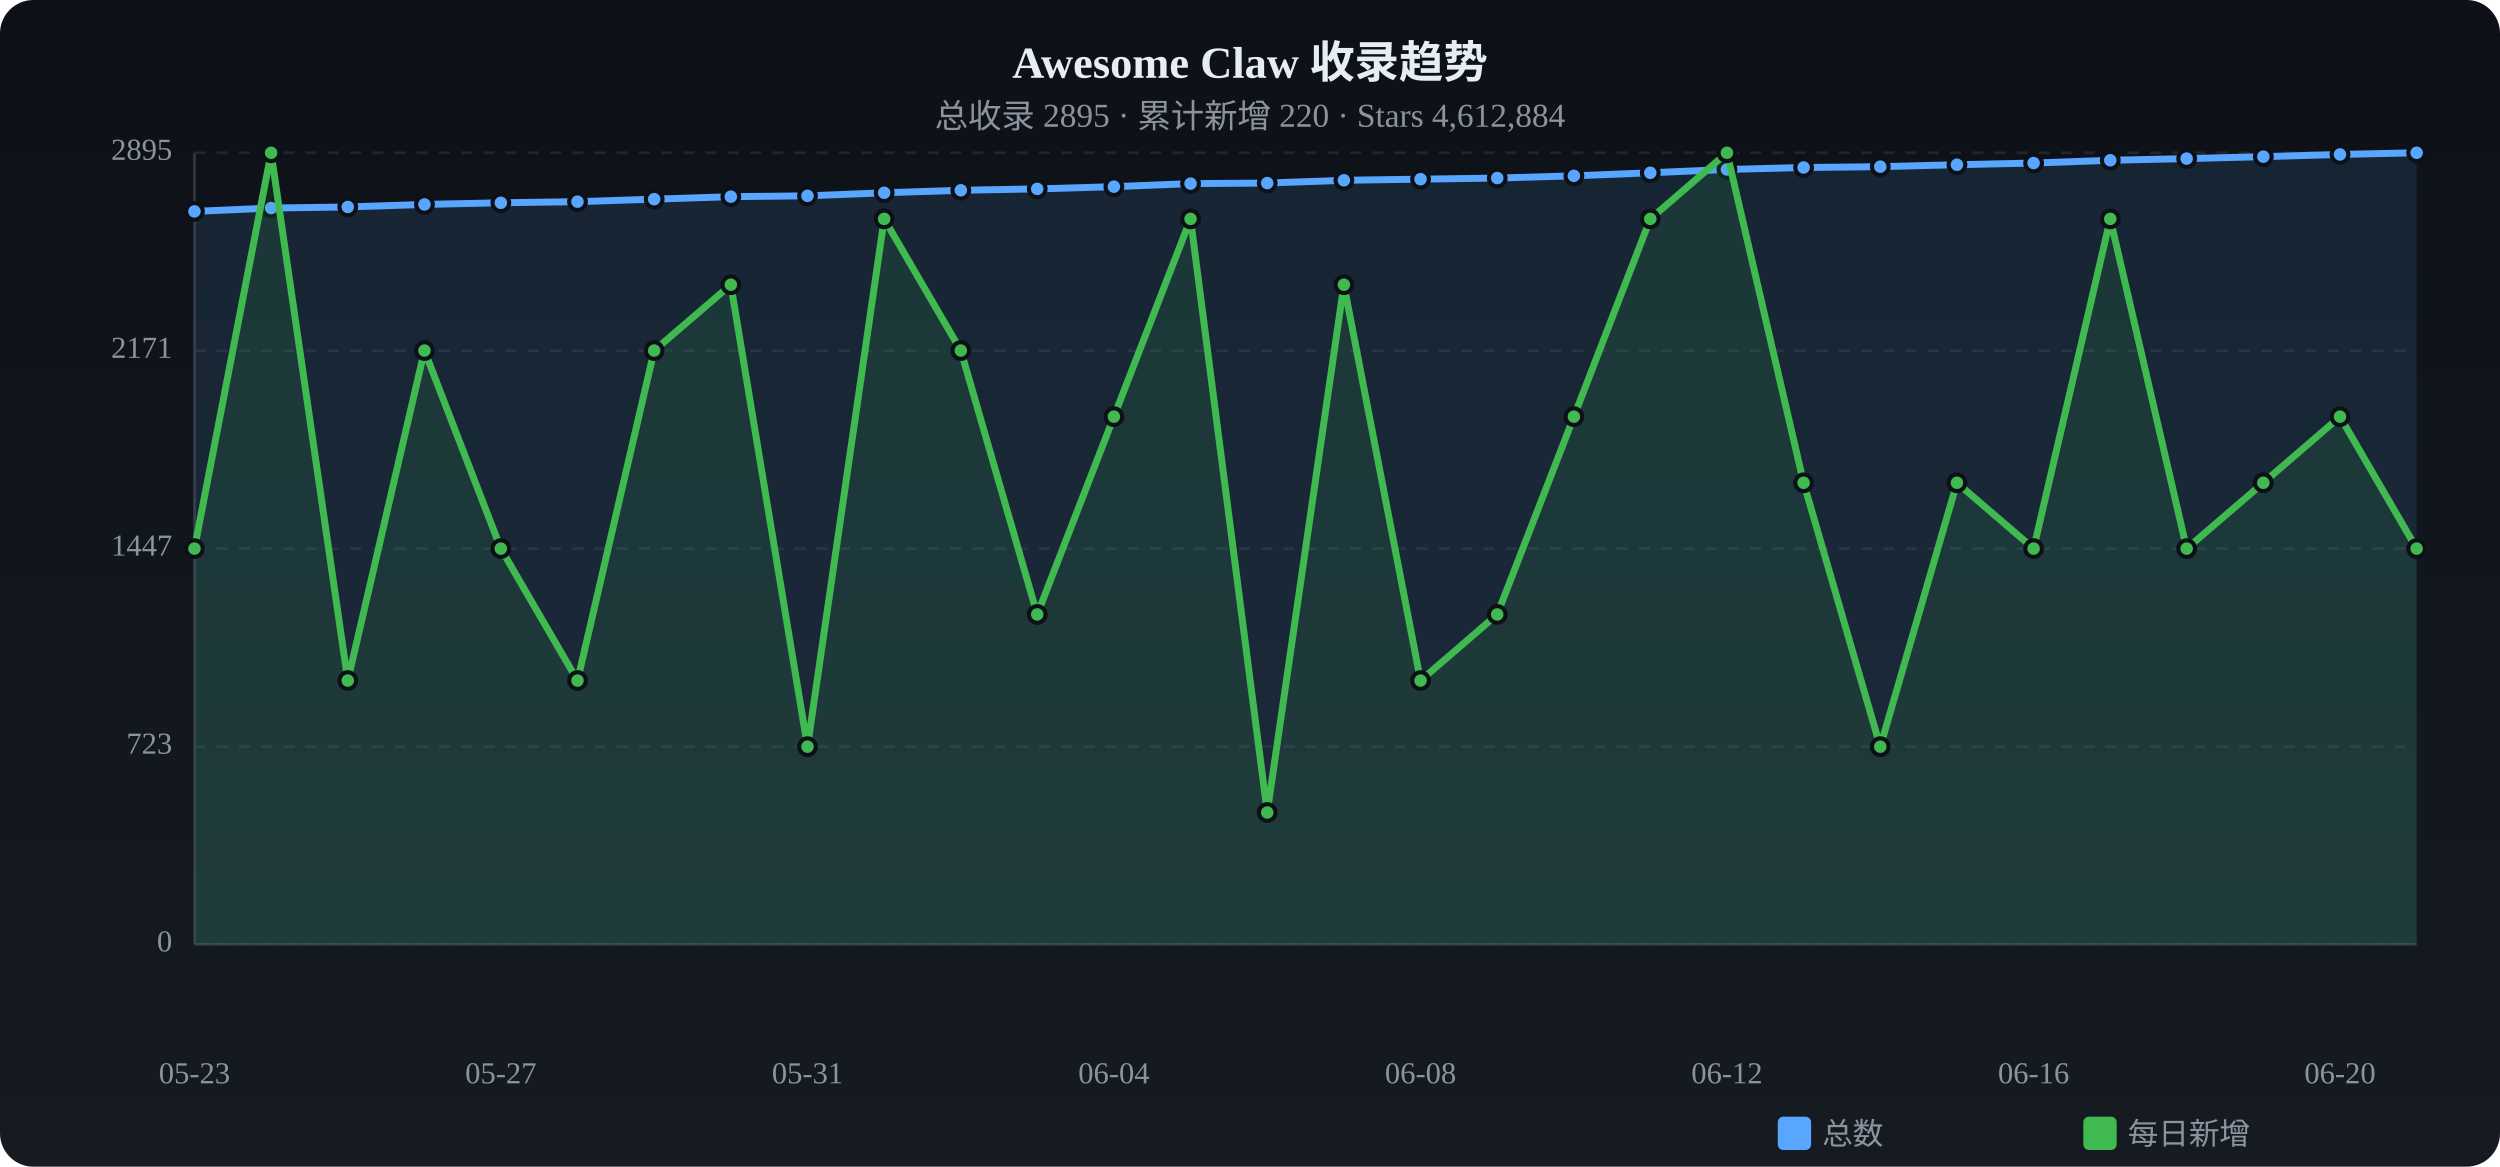
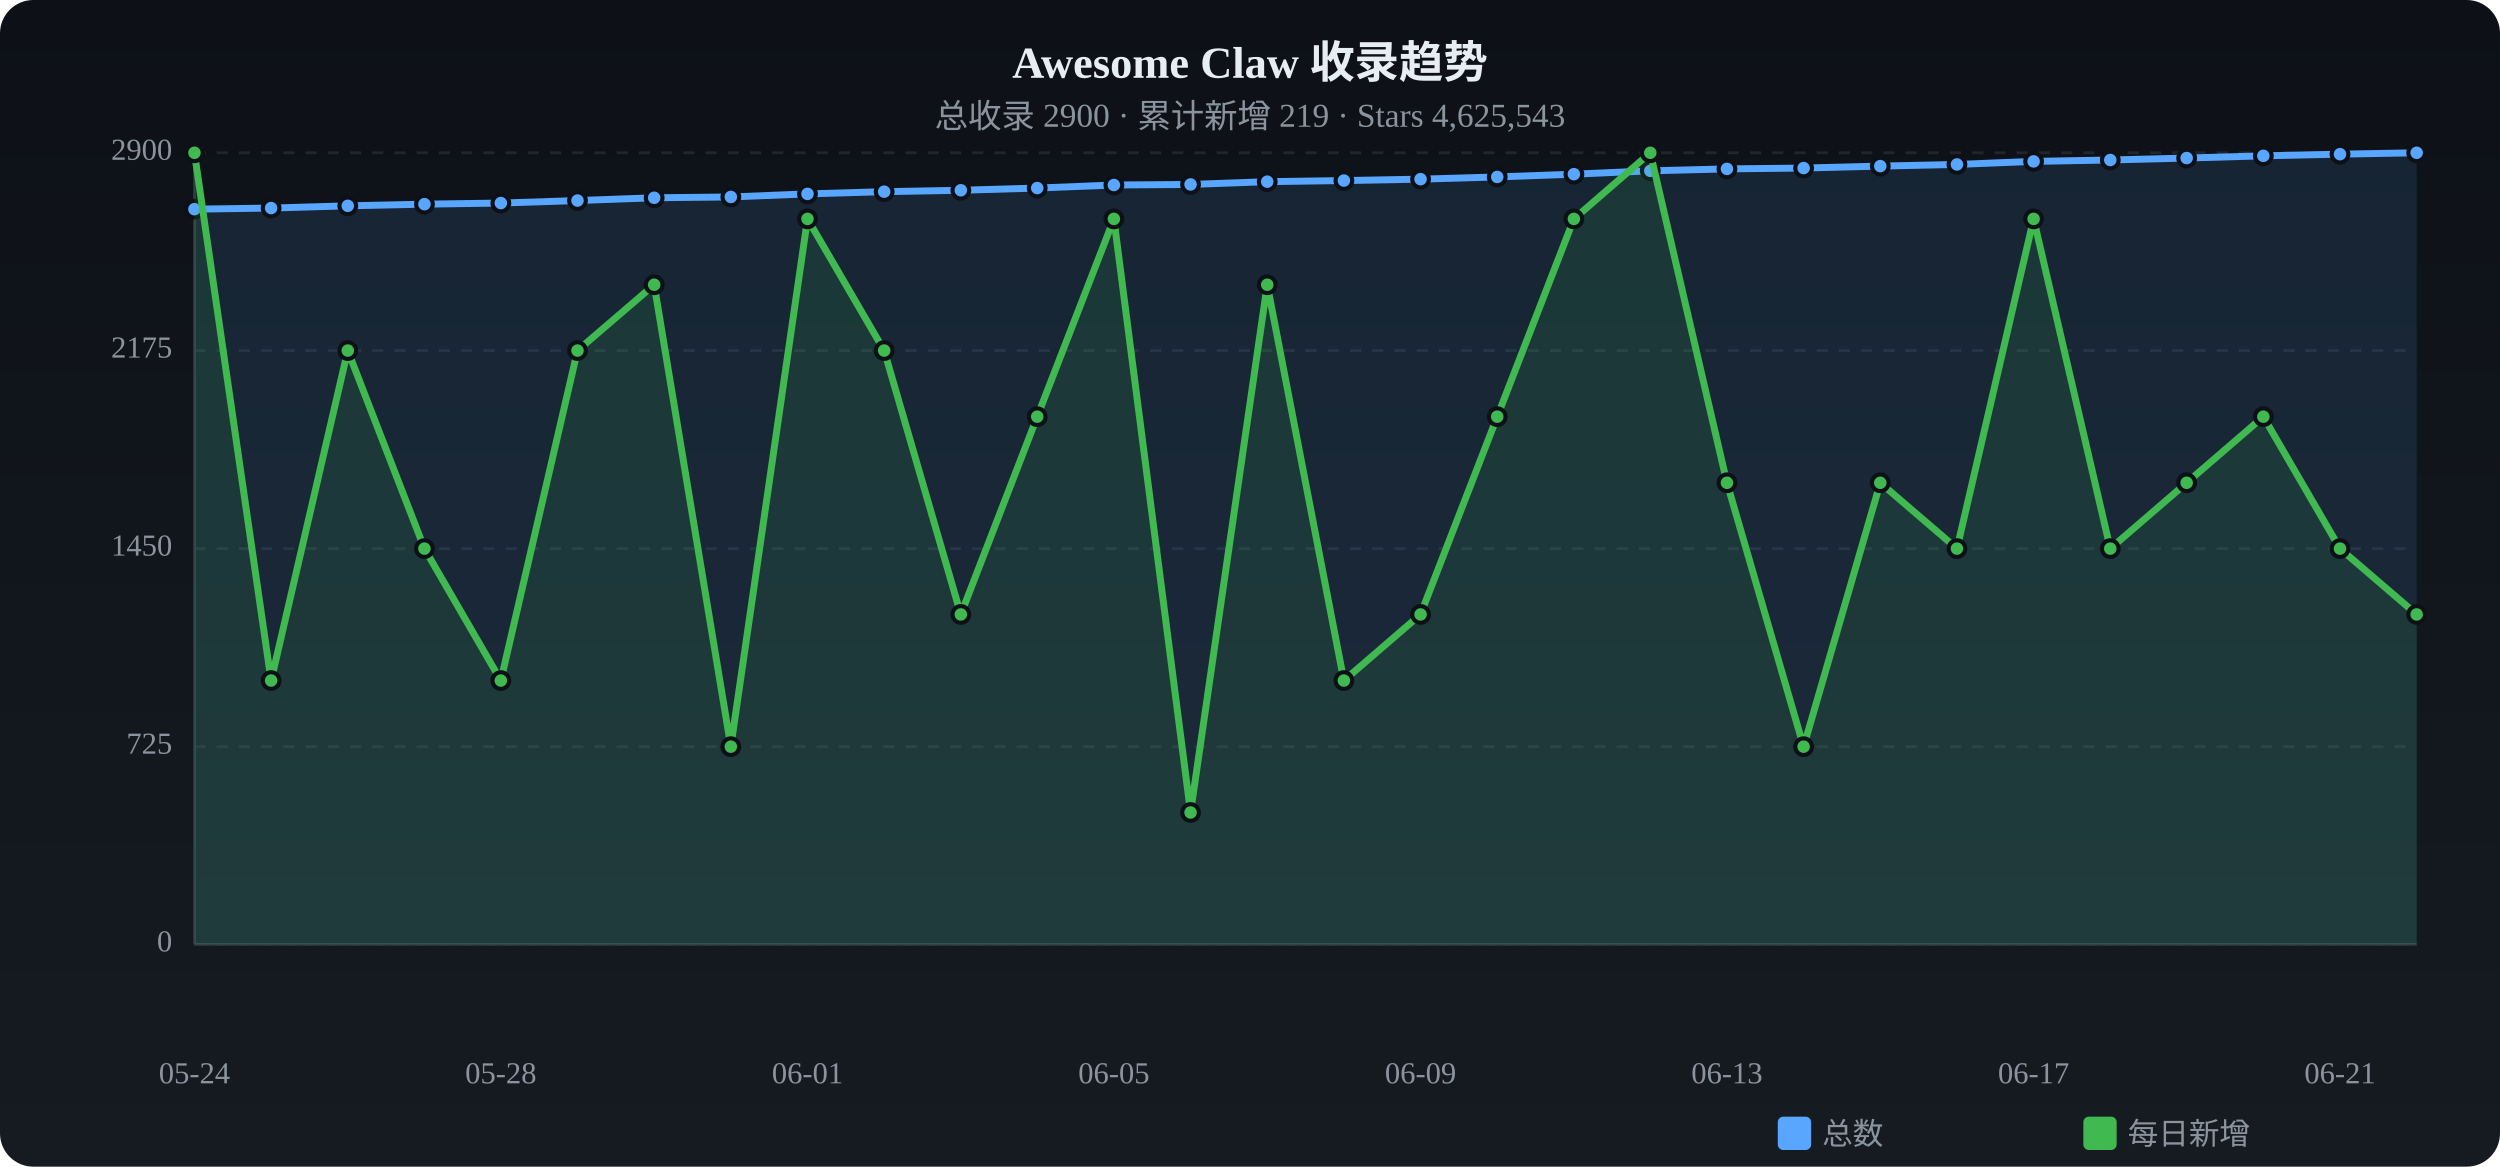
<svg xmlns="http://www.w3.org/2000/svg" viewBox="0 0 900 420" width="900" height="420">
  <defs>
    <linearGradient id="tbg" x1="0%" y1="0%" x2="0%" y2="100%">
      <stop offset="0%" stop-color="#0d1117" />
      <stop offset="100%" stop-color="#161b22" />
    </linearGradient>
  </defs>
  <rect width="900" height="420" rx="12" fill="url(#tbg)" />
  <text x="450.0" y="28" text-anchor="middle" fill="#e6edf3" font-size="16" font-weight="bold">Awesome Claw 收录趋势</text>
-   <text x="450.0" y="46" text-anchor="middle" fill="#8b949e" font-size="12">总收录 2895 · 累计新增 220 · Stars 4,612,884</text>
+   <text x="450.0" y="46" text-anchor="middle" fill="#8b949e" font-size="12">总收录 2900 · 累计新增 219 · Stars 4,625,543</text>
  <text x="62" y="340.0" text-anchor="end" fill="#8b949e" font-size="11" dominant-baseline="middle">0</text>
  <line x1="70" y1="340.0" x2="870" y2="340.0" stroke="#21262d" stroke-dasharray="4 4" />
-   <text x="62" y="268.8" text-anchor="end" fill="#8b949e" font-size="11" dominant-baseline="middle">723</text>
+   <text x="62" y="268.8" text-anchor="end" fill="#8b949e" font-size="11" dominant-baseline="middle">725</text>
  <line x1="70" y1="268.8" x2="870" y2="268.8" stroke="#21262d" stroke-dasharray="4 4" />
-   <text x="62" y="197.5" text-anchor="end" fill="#8b949e" font-size="11" dominant-baseline="middle">1447</text>
+   <text x="62" y="197.5" text-anchor="end" fill="#8b949e" font-size="11" dominant-baseline="middle">1450</text>
  <line x1="70" y1="197.5" x2="870" y2="197.5" stroke="#21262d" stroke-dasharray="4 4" />
-   <text x="62" y="126.3" text-anchor="end" fill="#8b949e" font-size="11" dominant-baseline="middle">2171</text>
-   <line x1="70" y1="126.3" x2="870" y2="126.3" stroke="#21262d" stroke-dasharray="4 4" />
-   <text x="62" y="55.0" text-anchor="end" fill="#8b949e" font-size="11" dominant-baseline="middle">2895</text>
+   <text x="62" y="126.2" text-anchor="end" fill="#8b949e" font-size="11" dominant-baseline="middle">2175</text>
+   <line x1="70" y1="126.2" x2="870" y2="126.2" stroke="#21262d" stroke-dasharray="4 4" />
+   <text x="62" y="55.0" text-anchor="end" fill="#8b949e" font-size="11" dominant-baseline="middle">2900</text>
  <line x1="70" y1="55.0" x2="870" y2="55.0" stroke="#21262d" stroke-dasharray="4 4" />
  <line x1="70" y1="55" x2="70" y2="340" stroke="#30363d" />
  <line x1="70" y1="340" x2="870" y2="340" stroke="#30363d" />
-   <path d="M70.0,76.1 L97.6,74.9 L125.2,74.5 L152.8,73.6 L180.3,73.0 L207.9,72.6 L235.5,71.7 L263.1,70.8 L290.7,70.5 L318.3,69.4 L345.9,68.5 L373.4,68.0 L401.0,67.2 L428.6,66.1 L456.2,65.9 L483.8,64.9 L511.4,64.5 L539.0,64.1 L566.6,63.3 L594.1,62.2 L621.7,61.0 L649.3,60.3 L676.9,60.0 L704.5,59.3 L732.1,58.7 L759.7,57.7 L787.2,57.1 L814.8,56.4 L842.4,55.6 L870.0,55.0 L870.0,340 L70.0,340 Z" fill="#58a6ff" opacity="0.12" />
-   <polyline points="70.0,76.1 97.6,74.9 125.2,74.5 152.8,73.6 180.3,73.0 207.9,72.6 235.5,71.7 263.1,70.8 290.7,70.5 318.3,69.4 345.9,68.5 373.4,68.0 401.0,67.2 428.6,66.1 456.2,65.9 483.8,64.9 511.4,64.5 539.0,64.1 566.6,63.3 594.1,62.2 621.7,61.0 649.3,60.3 676.9,60.0 704.5,59.3 732.1,58.7 759.7,57.7 787.2,57.1 814.8,56.4 842.4,55.6 870.0,55.0" fill="none" stroke="#58a6ff" stroke-width="2.5" stroke-linecap="round" stroke-linejoin="round" />
-   <circle cx="70.0" cy="76.1" r="3" fill="#58a6ff" stroke="#0d1117" stroke-width="1.5" />
+   <path d="M70.0,75.3 L97.6,74.9 L125.2,74.1 L152.8,73.5 L180.3,73.1 L207.9,72.2 L235.5,71.2 L263.1,70.9 L290.7,69.8 L318.3,69.0 L345.9,68.5 L373.4,67.7 L401.0,66.6 L428.6,66.4 L456.2,65.4 L483.8,65.0 L511.4,64.5 L539.0,63.7 L566.6,62.7 L594.1,61.5 L621.7,60.8 L649.3,60.5 L676.9,59.8 L704.5,59.2 L732.1,58.1 L759.7,57.6 L787.2,56.9 L814.8,56.1 L842.4,55.5 L870.0,55.0 L870.0,340 L70.0,340 Z" fill="#58a6ff" opacity="0.12" />
+   <polyline points="70.0,75.3 97.6,74.9 125.2,74.1 152.8,73.5 180.3,73.1 207.9,72.2 235.5,71.2 263.1,70.9 290.7,69.8 318.3,69.0 345.9,68.5 373.4,67.7 401.0,66.6 428.6,66.4 456.2,65.4 483.8,65.0 511.4,64.5 539.0,63.7 566.6,62.7 594.1,61.5 621.7,60.8 649.3,60.5 676.9,59.8 704.5,59.2 732.1,58.1 759.7,57.6 787.2,56.9 814.8,56.1 842.4,55.5 870.0,55.0" fill="none" stroke="#58a6ff" stroke-width="2.5" stroke-linecap="round" stroke-linejoin="round" />
+   <circle cx="70.0" cy="75.3" r="3" fill="#58a6ff" stroke="#0d1117" stroke-width="1.5" />
  <circle cx="97.6" cy="74.9" r="3" fill="#58a6ff" stroke="#0d1117" stroke-width="1.5" />
-   <circle cx="125.2" cy="74.5" r="3" fill="#58a6ff" stroke="#0d1117" stroke-width="1.5" />
-   <circle cx="152.8" cy="73.6" r="3" fill="#58a6ff" stroke="#0d1117" stroke-width="1.5" />
-   <circle cx="180.3" cy="73.0" r="3" fill="#58a6ff" stroke="#0d1117" stroke-width="1.5" />
-   <circle cx="207.9" cy="72.6" r="3" fill="#58a6ff" stroke="#0d1117" stroke-width="1.5" />
-   <circle cx="235.5" cy="71.7" r="3" fill="#58a6ff" stroke="#0d1117" stroke-width="1.5" />
-   <circle cx="263.1" cy="70.8" r="3" fill="#58a6ff" stroke="#0d1117" stroke-width="1.5" />
-   <circle cx="290.7" cy="70.5" r="3" fill="#58a6ff" stroke="#0d1117" stroke-width="1.5" />
-   <circle cx="318.3" cy="69.4" r="3" fill="#58a6ff" stroke="#0d1117" stroke-width="1.5" />
+   <circle cx="125.2" cy="74.1" r="3" fill="#58a6ff" stroke="#0d1117" stroke-width="1.5" />
+   <circle cx="152.8" cy="73.5" r="3" fill="#58a6ff" stroke="#0d1117" stroke-width="1.5" />
+   <circle cx="180.3" cy="73.1" r="3" fill="#58a6ff" stroke="#0d1117" stroke-width="1.5" />
+   <circle cx="207.9" cy="72.2" r="3" fill="#58a6ff" stroke="#0d1117" stroke-width="1.5" />
+   <circle cx="235.5" cy="71.2" r="3" fill="#58a6ff" stroke="#0d1117" stroke-width="1.5" />
+   <circle cx="263.1" cy="70.9" r="3" fill="#58a6ff" stroke="#0d1117" stroke-width="1.5" />
+   <circle cx="290.7" cy="69.8" r="3" fill="#58a6ff" stroke="#0d1117" stroke-width="1.5" />
+   <circle cx="318.3" cy="69.0" r="3" fill="#58a6ff" stroke="#0d1117" stroke-width="1.5" />
  <circle cx="345.9" cy="68.5" r="3" fill="#58a6ff" stroke="#0d1117" stroke-width="1.5" />
-   <circle cx="373.4" cy="68.0" r="3" fill="#58a6ff" stroke="#0d1117" stroke-width="1.5" />
-   <circle cx="401.0" cy="67.2" r="3" fill="#58a6ff" stroke="#0d1117" stroke-width="1.5" />
-   <circle cx="428.6" cy="66.1" r="3" fill="#58a6ff" stroke="#0d1117" stroke-width="1.5" />
-   <circle cx="456.2" cy="65.9" r="3" fill="#58a6ff" stroke="#0d1117" stroke-width="1.5" />
-   <circle cx="483.8" cy="64.9" r="3" fill="#58a6ff" stroke="#0d1117" stroke-width="1.5" />
+   <circle cx="373.4" cy="67.7" r="3" fill="#58a6ff" stroke="#0d1117" stroke-width="1.5" />
+   <circle cx="401.0" cy="66.6" r="3" fill="#58a6ff" stroke="#0d1117" stroke-width="1.5" />
+   <circle cx="428.6" cy="66.4" r="3" fill="#58a6ff" stroke="#0d1117" stroke-width="1.5" />
+   <circle cx="456.2" cy="65.4" r="3" fill="#58a6ff" stroke="#0d1117" stroke-width="1.5" />
+   <circle cx="483.8" cy="65.0" r="3" fill="#58a6ff" stroke="#0d1117" stroke-width="1.5" />
  <circle cx="511.4" cy="64.5" r="3" fill="#58a6ff" stroke="#0d1117" stroke-width="1.5" />
-   <circle cx="539.0" cy="64.1" r="3" fill="#58a6ff" stroke="#0d1117" stroke-width="1.5" />
-   <circle cx="566.6" cy="63.3" r="3" fill="#58a6ff" stroke="#0d1117" stroke-width="1.5" />
-   <circle cx="594.1" cy="62.2" r="3" fill="#58a6ff" stroke="#0d1117" stroke-width="1.5" />
-   <circle cx="621.7" cy="61.0" r="3" fill="#58a6ff" stroke="#0d1117" stroke-width="1.5" />
-   <circle cx="649.3" cy="60.3" r="3" fill="#58a6ff" stroke="#0d1117" stroke-width="1.5" />
-   <circle cx="676.9" cy="60.0" r="3" fill="#58a6ff" stroke="#0d1117" stroke-width="1.5" />
-   <circle cx="704.5" cy="59.3" r="3" fill="#58a6ff" stroke="#0d1117" stroke-width="1.5" />
-   <circle cx="732.1" cy="58.7" r="3" fill="#58a6ff" stroke="#0d1117" stroke-width="1.5" />
-   <circle cx="759.7" cy="57.7" r="3" fill="#58a6ff" stroke="#0d1117" stroke-width="1.5" />
-   <circle cx="787.2" cy="57.1" r="3" fill="#58a6ff" stroke="#0d1117" stroke-width="1.5" />
-   <circle cx="814.8" cy="56.4" r="3" fill="#58a6ff" stroke="#0d1117" stroke-width="1.5" />
-   <circle cx="842.4" cy="55.6" r="3" fill="#58a6ff" stroke="#0d1117" stroke-width="1.5" />
+   <circle cx="539.0" cy="63.7" r="3" fill="#58a6ff" stroke="#0d1117" stroke-width="1.5" />
+   <circle cx="566.6" cy="62.7" r="3" fill="#58a6ff" stroke="#0d1117" stroke-width="1.5" />
+   <circle cx="594.1" cy="61.5" r="3" fill="#58a6ff" stroke="#0d1117" stroke-width="1.5" />
+   <circle cx="621.7" cy="60.8" r="3" fill="#58a6ff" stroke="#0d1117" stroke-width="1.5" />
+   <circle cx="649.3" cy="60.5" r="3" fill="#58a6ff" stroke="#0d1117" stroke-width="1.5" />
+   <circle cx="676.9" cy="59.8" r="3" fill="#58a6ff" stroke="#0d1117" stroke-width="1.5" />
+   <circle cx="704.5" cy="59.2" r="3" fill="#58a6ff" stroke="#0d1117" stroke-width="1.5" />
+   <circle cx="732.1" cy="58.1" r="3" fill="#58a6ff" stroke="#0d1117" stroke-width="1.5" />
+   <circle cx="759.7" cy="57.6" r="3" fill="#58a6ff" stroke="#0d1117" stroke-width="1.5" />
+   <circle cx="787.2" cy="56.9" r="3" fill="#58a6ff" stroke="#0d1117" stroke-width="1.5" />
+   <circle cx="814.8" cy="56.1" r="3" fill="#58a6ff" stroke="#0d1117" stroke-width="1.5" />
+   <circle cx="842.4" cy="55.5" r="3" fill="#58a6ff" stroke="#0d1117" stroke-width="1.5" />
  <circle cx="870.0" cy="55.0" r="3" fill="#58a6ff" stroke="#0d1117" stroke-width="1.5" />
-   <path d="M70.0,197.5 L97.6,55.0 L125.2,245.0 L152.8,126.2 L180.3,197.5 L207.9,245.0 L235.5,126.2 L263.1,102.5 L290.7,268.8 L318.3,78.8 L345.9,126.2 L373.4,221.2 L401.0,150.0 L428.6,78.8 L456.2,292.5 L483.8,102.5 L511.4,245.0 L539.0,221.2 L566.6,150.0 L594.1,78.8 L621.7,55.0 L649.3,173.8 L676.9,268.8 L704.5,173.8 L732.1,197.5 L759.7,78.8 L787.2,197.5 L814.8,173.8 L842.4,150.0 L870.0,197.5 L870.0,340 L70.0,340 Z" fill="#3fb950" opacity="0.12" />
-   <polyline points="70.0,197.5 97.6,55.0 125.2,245.0 152.8,126.2 180.3,197.5 207.9,245.0 235.5,126.2 263.1,102.5 290.7,268.8 318.3,78.8 345.9,126.2 373.4,221.2 401.0,150.0 428.6,78.8 456.2,292.5 483.8,102.5 511.4,245.0 539.0,221.2 566.6,150.0 594.1,78.8 621.7,55.0 649.3,173.8 676.9,268.8 704.5,173.8 732.1,197.5 759.7,78.8 787.2,197.5 814.8,173.8 842.4,150.0 870.0,197.5" fill="none" stroke="#3fb950" stroke-width="2.5" stroke-linecap="round" stroke-linejoin="round" />
-   <circle cx="70.0" cy="197.5" r="3" fill="#3fb950" stroke="#0d1117" stroke-width="1.5" />
-   <circle cx="97.6" cy="55.0" r="3" fill="#3fb950" stroke="#0d1117" stroke-width="1.5" />
-   <circle cx="125.2" cy="245.0" r="3" fill="#3fb950" stroke="#0d1117" stroke-width="1.5" />
-   <circle cx="152.8" cy="126.2" r="3" fill="#3fb950" stroke="#0d1117" stroke-width="1.5" />
-   <circle cx="180.3" cy="197.5" r="3" fill="#3fb950" stroke="#0d1117" stroke-width="1.5" />
-   <circle cx="207.9" cy="245.0" r="3" fill="#3fb950" stroke="#0d1117" stroke-width="1.5" />
-   <circle cx="235.5" cy="126.2" r="3" fill="#3fb950" stroke="#0d1117" stroke-width="1.5" />
-   <circle cx="263.1" cy="102.5" r="3" fill="#3fb950" stroke="#0d1117" stroke-width="1.5" />
-   <circle cx="290.7" cy="268.8" r="3" fill="#3fb950" stroke="#0d1117" stroke-width="1.5" />
-   <circle cx="318.3" cy="78.8" r="3" fill="#3fb950" stroke="#0d1117" stroke-width="1.5" />
-   <circle cx="345.9" cy="126.2" r="3" fill="#3fb950" stroke="#0d1117" stroke-width="1.5" />
-   <circle cx="373.4" cy="221.2" r="3" fill="#3fb950" stroke="#0d1117" stroke-width="1.5" />
-   <circle cx="401.0" cy="150.0" r="3" fill="#3fb950" stroke="#0d1117" stroke-width="1.5" />
-   <circle cx="428.6" cy="78.8" r="3" fill="#3fb950" stroke="#0d1117" stroke-width="1.5" />
-   <circle cx="456.2" cy="292.5" r="3" fill="#3fb950" stroke="#0d1117" stroke-width="1.5" />
-   <circle cx="483.8" cy="102.5" r="3" fill="#3fb950" stroke="#0d1117" stroke-width="1.5" />
-   <circle cx="511.4" cy="245.0" r="3" fill="#3fb950" stroke="#0d1117" stroke-width="1.5" />
-   <circle cx="539.0" cy="221.2" r="3" fill="#3fb950" stroke="#0d1117" stroke-width="1.5" />
-   <circle cx="566.6" cy="150.0" r="3" fill="#3fb950" stroke="#0d1117" stroke-width="1.5" />
-   <circle cx="594.1" cy="78.8" r="3" fill="#3fb950" stroke="#0d1117" stroke-width="1.5" />
-   <circle cx="621.7" cy="55.0" r="3" fill="#3fb950" stroke="#0d1117" stroke-width="1.5" />
-   <circle cx="649.3" cy="173.8" r="3" fill="#3fb950" stroke="#0d1117" stroke-width="1.5" />
-   <circle cx="676.9" cy="268.8" r="3" fill="#3fb950" stroke="#0d1117" stroke-width="1.5" />
-   <circle cx="704.5" cy="173.8" r="3" fill="#3fb950" stroke="#0d1117" stroke-width="1.5" />
-   <circle cx="732.1" cy="197.5" r="3" fill="#3fb950" stroke="#0d1117" stroke-width="1.5" />
-   <circle cx="759.7" cy="78.8" r="3" fill="#3fb950" stroke="#0d1117" stroke-width="1.5" />
-   <circle cx="787.2" cy="197.5" r="3" fill="#3fb950" stroke="#0d1117" stroke-width="1.5" />
-   <circle cx="814.8" cy="173.8" r="3" fill="#3fb950" stroke="#0d1117" stroke-width="1.5" />
-   <circle cx="842.4" cy="150.0" r="3" fill="#3fb950" stroke="#0d1117" stroke-width="1.5" />
-   <circle cx="870.0" cy="197.5" r="3" fill="#3fb950" stroke="#0d1117" stroke-width="1.5" />
-   <text x="70.0" y="390" text-anchor="middle" fill="#8b949e" font-size="11">05-23</text>
-   <text x="180.3" y="390" text-anchor="middle" fill="#8b949e" font-size="11">05-27</text>
-   <text x="290.7" y="390" text-anchor="middle" fill="#8b949e" font-size="11">05-31</text>
-   <text x="401.0" y="390" text-anchor="middle" fill="#8b949e" font-size="11">06-04</text>
-   <text x="511.4" y="390" text-anchor="middle" fill="#8b949e" font-size="11">06-08</text>
-   <text x="621.7" y="390" text-anchor="middle" fill="#8b949e" font-size="11">06-12</text>
-   <text x="732.1" y="390" text-anchor="middle" fill="#8b949e" font-size="11">06-16</text>
-   <text x="842.4" y="390" text-anchor="middle" fill="#8b949e" font-size="11">06-20</text>
+   <path d="M70.0,55.0 L97.6,245.0 L125.2,126.2 L152.8,197.5 L180.3,245.0 L207.9,126.2 L235.5,102.5 L263.1,268.8 L290.7,78.8 L318.3,126.2 L345.9,221.2 L373.4,150.0 L401.0,78.8 L428.6,292.5 L456.2,102.5 L483.8,245.0 L511.4,221.2 L539.0,150.0 L566.6,78.8 L594.1,55.0 L621.7,173.8 L649.3,268.8 L676.9,173.8 L704.5,197.5 L732.1,78.8 L759.7,197.5 L787.2,173.8 L814.8,150.0 L842.4,197.5 L870.0,221.2 L870.0,340 L70.0,340 Z" fill="#3fb950" opacity="0.12" />
+   <polyline points="70.0,55.0 97.6,245.0 125.2,126.2 152.8,197.5 180.3,245.0 207.9,126.2 235.5,102.5 263.1,268.8 290.7,78.8 318.3,126.2 345.9,221.2 373.4,150.0 401.0,78.8 428.6,292.5 456.2,102.5 483.8,245.0 511.4,221.2 539.0,150.0 566.6,78.8 594.1,55.0 621.7,173.8 649.3,268.8 676.9,173.8 704.5,197.5 732.1,78.8 759.7,197.5 787.2,173.8 814.8,150.0 842.4,197.5 870.0,221.2" fill="none" stroke="#3fb950" stroke-width="2.5" stroke-linecap="round" stroke-linejoin="round" />
+   <circle cx="70.0" cy="55.0" r="3" fill="#3fb950" stroke="#0d1117" stroke-width="1.5" />
+   <circle cx="97.6" cy="245.0" r="3" fill="#3fb950" stroke="#0d1117" stroke-width="1.5" />
+   <circle cx="125.2" cy="126.2" r="3" fill="#3fb950" stroke="#0d1117" stroke-width="1.5" />
+   <circle cx="152.8" cy="197.5" r="3" fill="#3fb950" stroke="#0d1117" stroke-width="1.5" />
+   <circle cx="180.3" cy="245.0" r="3" fill="#3fb950" stroke="#0d1117" stroke-width="1.5" />
+   <circle cx="207.9" cy="126.2" r="3" fill="#3fb950" stroke="#0d1117" stroke-width="1.5" />
+   <circle cx="235.5" cy="102.5" r="3" fill="#3fb950" stroke="#0d1117" stroke-width="1.5" />
+   <circle cx="263.1" cy="268.8" r="3" fill="#3fb950" stroke="#0d1117" stroke-width="1.5" />
+   <circle cx="290.7" cy="78.8" r="3" fill="#3fb950" stroke="#0d1117" stroke-width="1.5" />
+   <circle cx="318.3" cy="126.2" r="3" fill="#3fb950" stroke="#0d1117" stroke-width="1.5" />
+   <circle cx="345.9" cy="221.2" r="3" fill="#3fb950" stroke="#0d1117" stroke-width="1.5" />
+   <circle cx="373.4" cy="150.0" r="3" fill="#3fb950" stroke="#0d1117" stroke-width="1.5" />
+   <circle cx="401.0" cy="78.8" r="3" fill="#3fb950" stroke="#0d1117" stroke-width="1.5" />
+   <circle cx="428.6" cy="292.5" r="3" fill="#3fb950" stroke="#0d1117" stroke-width="1.5" />
+   <circle cx="456.2" cy="102.5" r="3" fill="#3fb950" stroke="#0d1117" stroke-width="1.5" />
+   <circle cx="483.8" cy="245.0" r="3" fill="#3fb950" stroke="#0d1117" stroke-width="1.5" />
+   <circle cx="511.4" cy="221.2" r="3" fill="#3fb950" stroke="#0d1117" stroke-width="1.5" />
+   <circle cx="539.0" cy="150.0" r="3" fill="#3fb950" stroke="#0d1117" stroke-width="1.5" />
+   <circle cx="566.6" cy="78.8" r="3" fill="#3fb950" stroke="#0d1117" stroke-width="1.5" />
+   <circle cx="594.1" cy="55.0" r="3" fill="#3fb950" stroke="#0d1117" stroke-width="1.5" />
+   <circle cx="621.7" cy="173.8" r="3" fill="#3fb950" stroke="#0d1117" stroke-width="1.5" />
+   <circle cx="649.3" cy="268.8" r="3" fill="#3fb950" stroke="#0d1117" stroke-width="1.5" />
+   <circle cx="676.9" cy="173.8" r="3" fill="#3fb950" stroke="#0d1117" stroke-width="1.5" />
+   <circle cx="704.5" cy="197.5" r="3" fill="#3fb950" stroke="#0d1117" stroke-width="1.5" />
+   <circle cx="732.1" cy="78.8" r="3" fill="#3fb950" stroke="#0d1117" stroke-width="1.5" />
+   <circle cx="759.7" cy="197.5" r="3" fill="#3fb950" stroke="#0d1117" stroke-width="1.5" />
+   <circle cx="787.2" cy="173.8" r="3" fill="#3fb950" stroke="#0d1117" stroke-width="1.5" />
+   <circle cx="814.8" cy="150.0" r="3" fill="#3fb950" stroke="#0d1117" stroke-width="1.5" />
+   <circle cx="842.4" cy="197.5" r="3" fill="#3fb950" stroke="#0d1117" stroke-width="1.5" />
+   <circle cx="870.0" cy="221.2" r="3" fill="#3fb950" stroke="#0d1117" stroke-width="1.5" />
+   <text x="70.0" y="390" text-anchor="middle" fill="#8b949e" font-size="11">05-24</text>
+   <text x="180.3" y="390" text-anchor="middle" fill="#8b949e" font-size="11">05-28</text>
+   <text x="290.7" y="390" text-anchor="middle" fill="#8b949e" font-size="11">06-01</text>
+   <text x="401.0" y="390" text-anchor="middle" fill="#8b949e" font-size="11">06-05</text>
+   <text x="511.4" y="390" text-anchor="middle" fill="#8b949e" font-size="11">06-09</text>
+   <text x="621.7" y="390" text-anchor="middle" fill="#8b949e" font-size="11">06-13</text>
+   <text x="732.1" y="390" text-anchor="middle" fill="#8b949e" font-size="11">06-17</text>
+   <text x="842.4" y="390" text-anchor="middle" fill="#8b949e" font-size="11">06-21</text>
  <rect x="640" y="402" width="12" height="12" rx="2" fill="#58a6ff" />
  <text x="656" y="412" fill="#8b949e" font-size="11">总数</text>
  <rect x="750" y="402" width="12" height="12" rx="2" fill="#3fb950" />
  <text x="766" y="412" fill="#8b949e" font-size="11">每日新增</text>
</svg>
